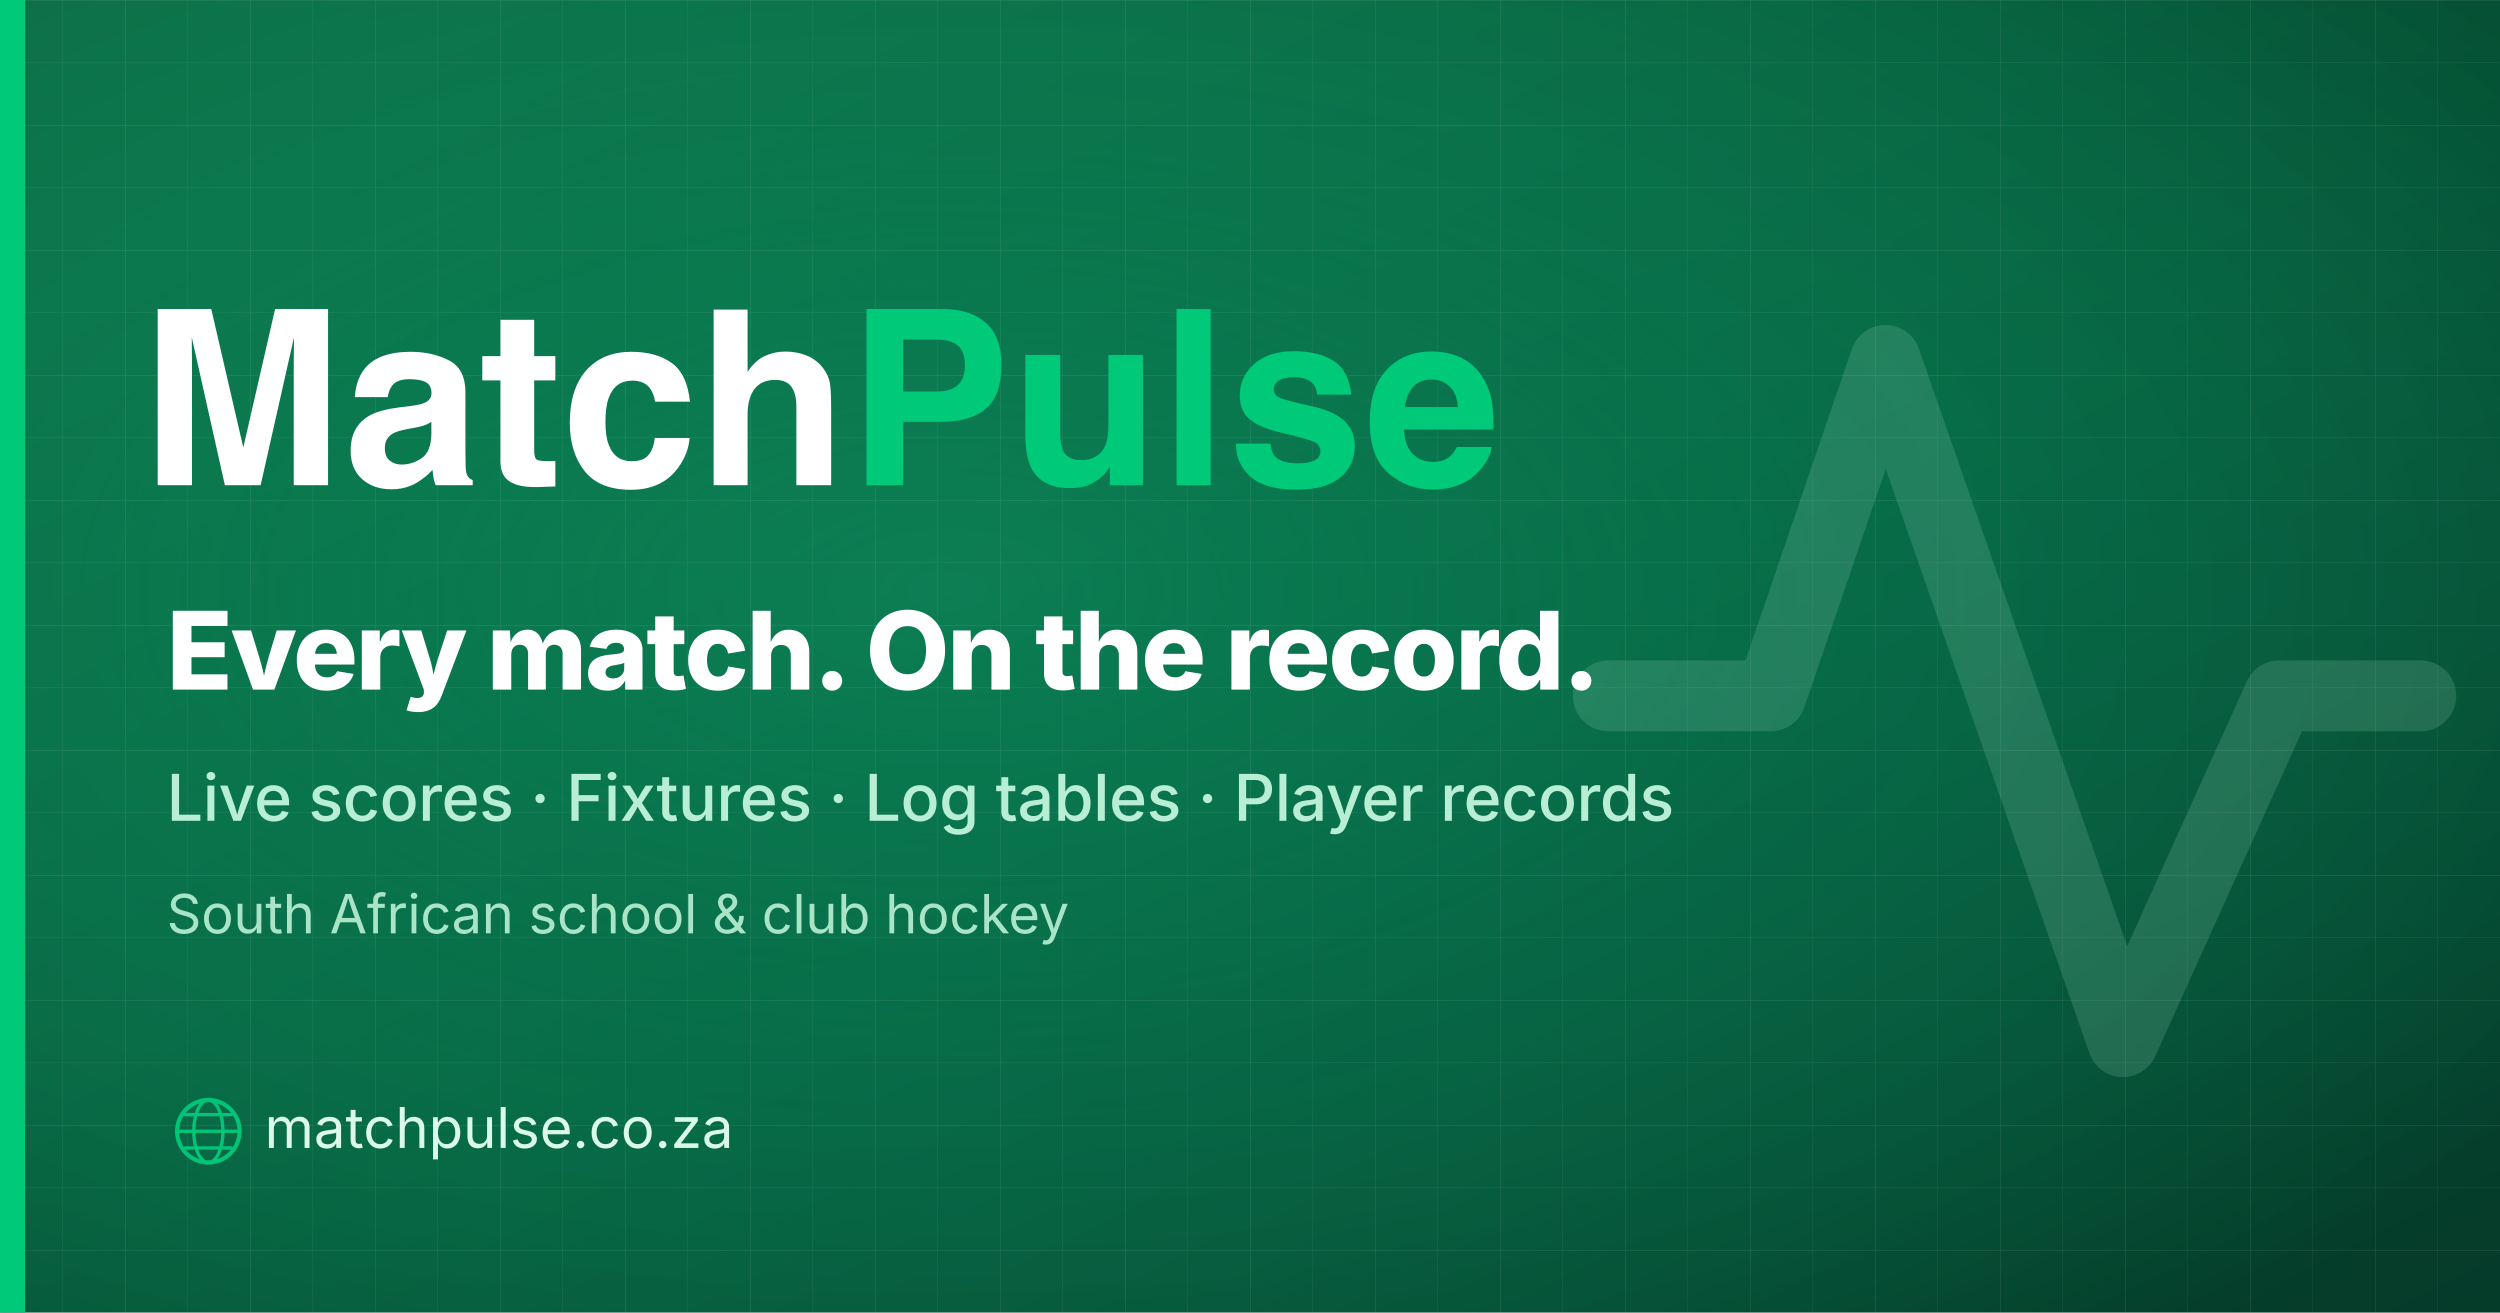
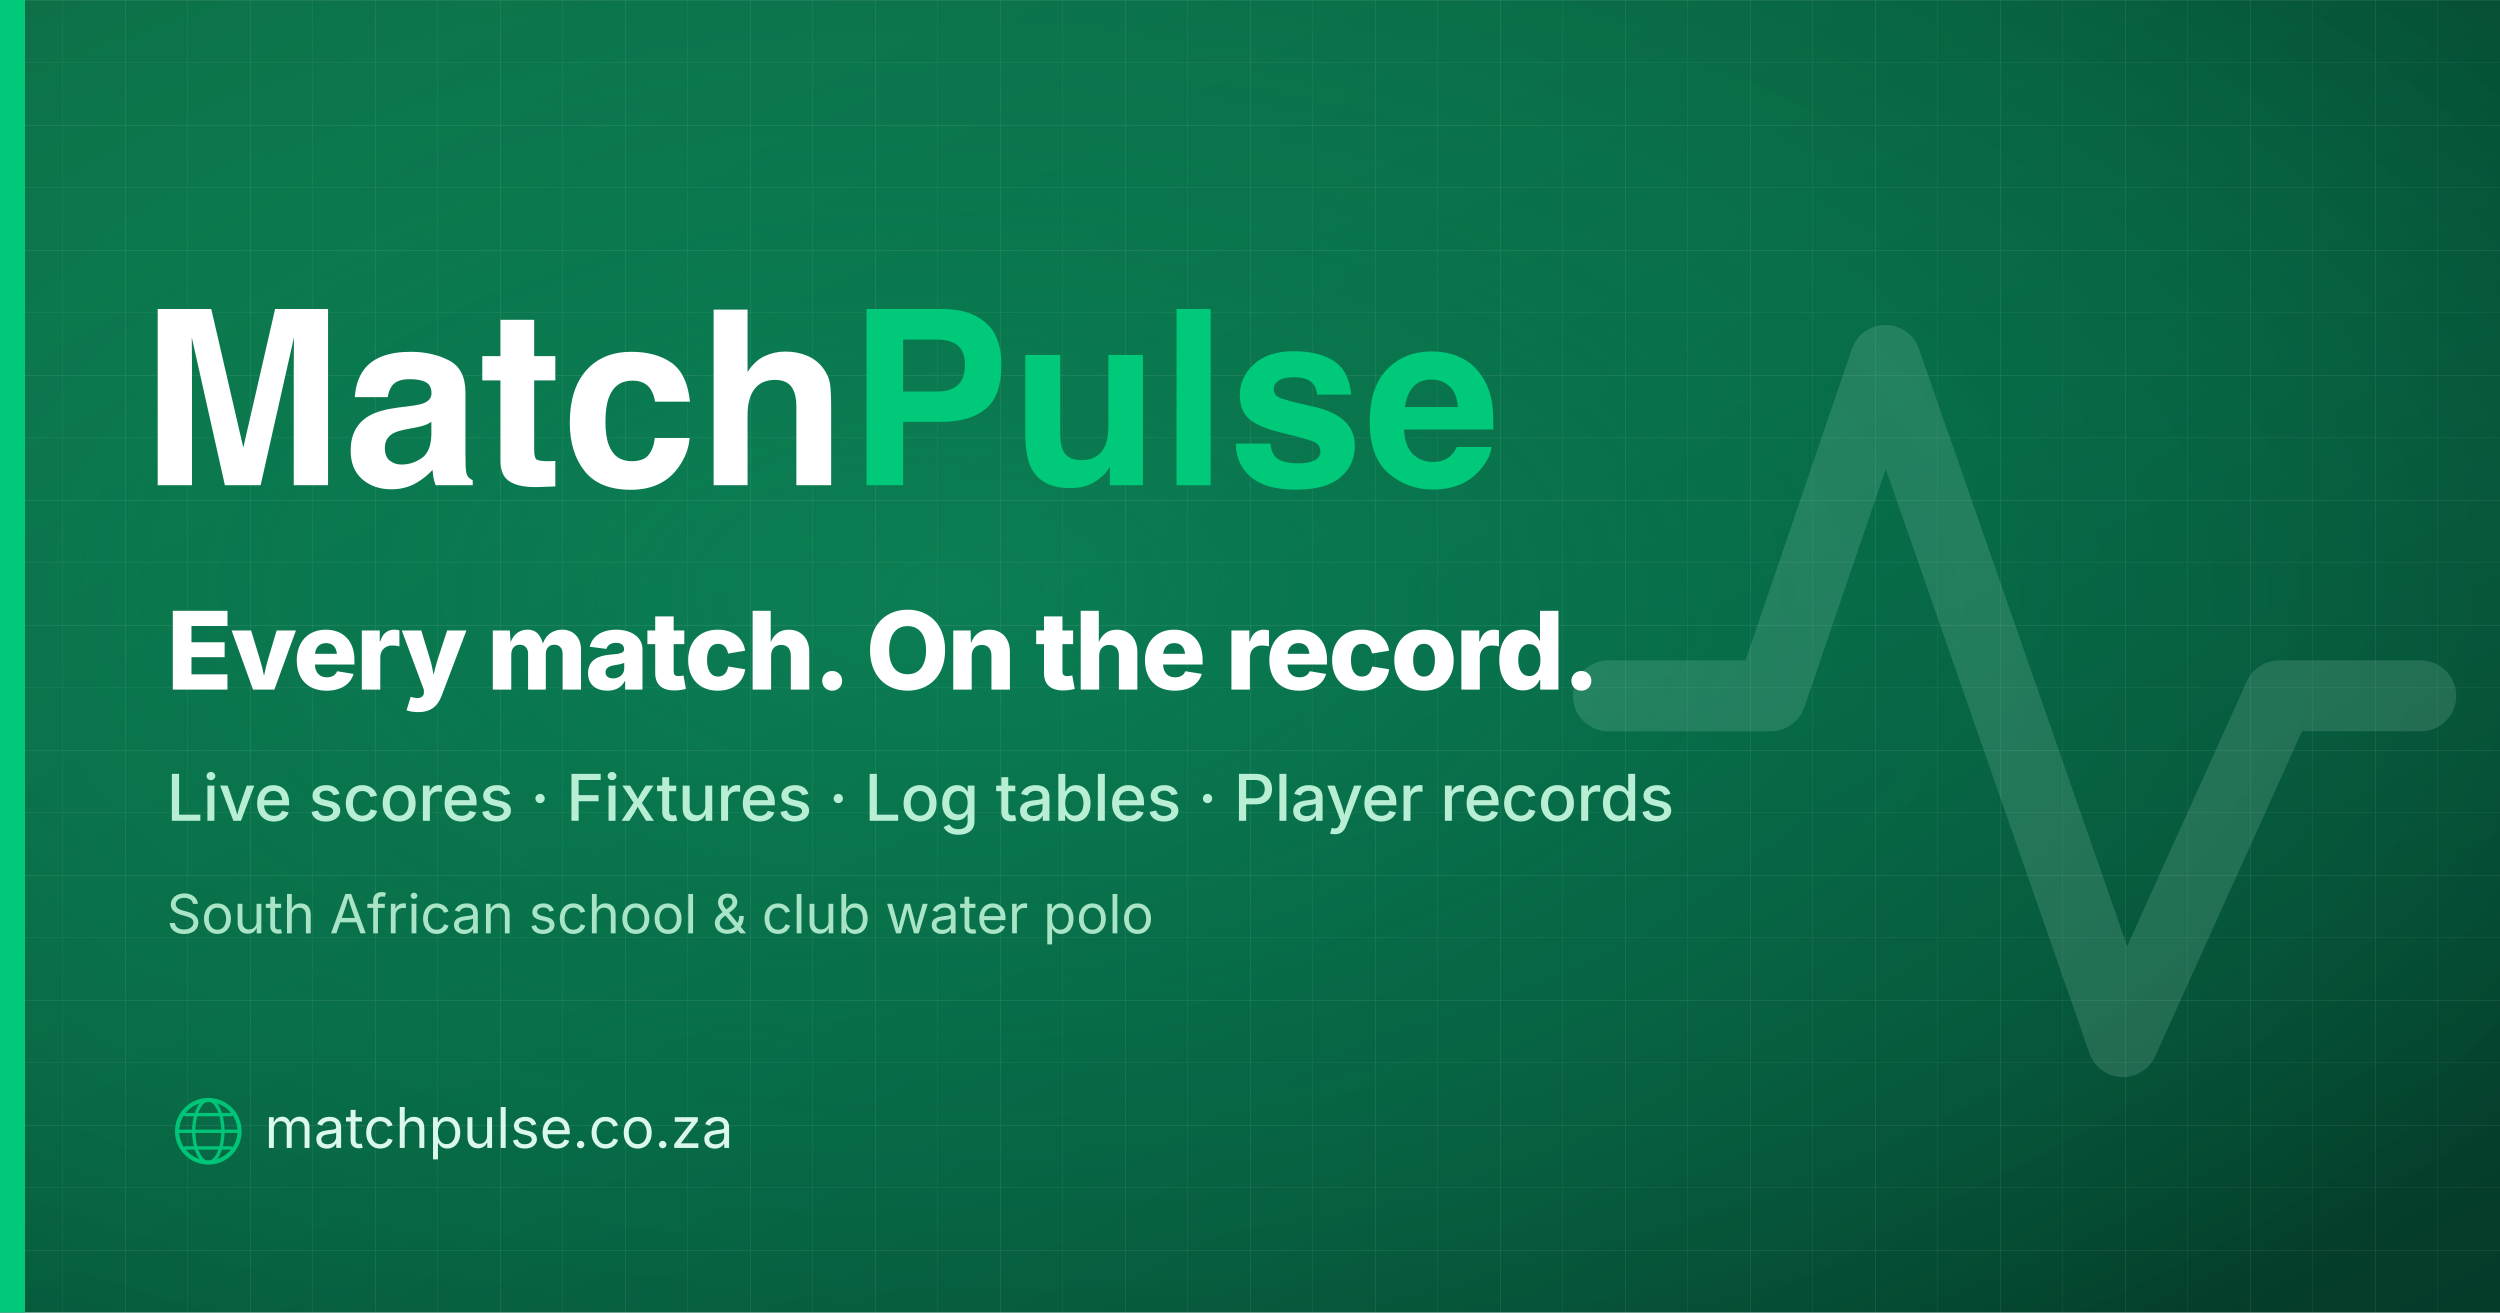
<svg xmlns="http://www.w3.org/2000/svg" width="1200" height="630" viewBox="0 0 1200 630" role="img" aria-labelledby="title desc">
  <defs>
    <linearGradient id="bg" x1="0" y1="0" x2="1" y2="1">
      <stop offset="0" stop-color="#0E7A4D" />
      <stop offset="0.55" stop-color="#076945" />
      <stop offset="1" stop-color="#064D36" />
    </linearGradient>
    <radialGradient id="glow" cx="38%" cy="45%" r="75%">
      <stop offset="0" stop-color="#13A874" stop-opacity="0.28" />
      <stop offset="0.48" stop-color="#089769" stop-opacity="0.10" />
      <stop offset="1" stop-color="#000000" stop-opacity="0.24" />
    </radialGradient>
    <pattern id="grid" width="60" height="60" patternUnits="userSpaceOnUse">
      <path d="M 60 0 L 0 0 0 60" fill="none" stroke="#FBFBFC" stroke-width="0.55" stroke-opacity="0.13" />
      <path d="M 30 0 L 30 60 M 0 30 L 60 30" fill="none" stroke="#FBFBFC" stroke-width="0.35" stroke-opacity="0.06" />
    </pattern>
  </defs>
  <rect width="1200" height="630" fill="url(#bg)" />
  <rect width="1200" height="630" fill="url(#glow)" />
  <rect width="1200" height="630" fill="url(#grid)" />
  <rect x="0" y="0" width="12" height="630" fill="#00C97A" />
  <path d="M 772 334 L 850 334 L 905 173 L 1019 500 L 1094 334 L 1162 334" fill="none" stroke="#FBFBFC" stroke-width="34" stroke-linecap="round" stroke-linejoin="round" stroke-opacity="0.12" />
  <path d="M 772 334 L 850 334 L 905 173 L 1019 500 L 1094 334 L 1162 334" fill="none" stroke="#00C97A" stroke-width="34" stroke-linecap="round" stroke-linejoin="round" stroke-opacity="0.035" />
  <g transform="translate(58 132) scale(0.82)">
    <path fill-rule="nonzero" fill="#FFFFFF" fill-opacity="1" d="M 41.664 123.062 L 21.578 123.062 L 21.578 19.906 L 52.93 19.906 L 71.688 101.02 L 90.301 19.906 L 121.305 19.906 L 121.305 123.062 L 101.219 123.062 L 101.219 53.289 C 101.219 51.281 101.242 48.473 101.289 44.855 C 101.336 41.238 101.359 38.453 101.359 36.492 L 81.836 123.062 L 60.91 123.062 L 41.523 36.492 C 41.523 38.453 41.547 41.238 41.594 44.855 C 41.641 48.473 41.664 51.281 41.664 53.289 Z M 41.664 123.062 " />
    <path fill-rule="nonzero" fill="#FFFFFF" fill-opacity="1" d="M 142.582 55.039 C 147.852 48.32 156.902 44.961 169.734 44.961 C 178.086 44.961 185.504 46.617 191.988 49.93 C 198.473 53.242 201.719 59.496 201.719 68.688 L 201.719 103.676 C 201.719 106.105 201.762 109.043 201.855 112.496 C 201.996 115.109 202.395 116.883 203.047 117.812 C 203.699 118.746 204.68 119.516 205.984 120.125 L 205.984 123.062 L 184.289 123.062 C 183.684 121.523 183.266 120.078 183.031 118.723 C 182.797 117.371 182.613 115.832 182.473 114.105 C 179.719 117.09 176.547 119.633 172.953 121.734 C 168.66 124.207 163.809 125.441 158.398 125.441 C 151.492 125.441 145.789 123.473 141.285 119.527 C 136.785 115.586 134.531 110 134.531 102.77 C 134.531 93.391 138.148 86.602 145.379 82.402 C 149.344 80.117 155.176 78.484 162.875 77.504 L 169.664 76.664 C 173.352 76.195 175.984 75.613 177.574 74.914 C 180.418 73.699 181.84 71.812 181.84 69.246 C 181.84 66.121 180.758 63.961 178.586 62.773 C 176.418 61.582 173.234 60.988 169.035 60.988 C 164.32 60.988 160.984 62.152 159.027 64.488 C 157.629 66.211 156.695 68.547 156.227 71.484 L 136.98 71.484 C 137.402 64.812 139.27 59.332 142.582 55.039 Z M 157.418 108.645 C 159.285 110.188 161.57 110.957 164.277 110.957 C 168.566 110.957 172.523 109.695 176.137 107.176 C 179.754 104.656 181.633 100.062 181.773 93.391 L 181.773 85.973 C 180.512 86.766 179.242 87.406 177.957 87.895 C 176.676 88.387 174.914 88.84 172.672 89.262 L 168.195 90.102 C 163.996 90.848 160.984 91.758 159.168 92.828 C 156.086 94.648 154.547 97.473 154.547 101.297 C 154.547 104.703 155.504 107.152 157.418 108.645 Z M 157.418 108.645 " />
    <path fill-rule="nonzero" fill="#FFFFFF" fill-opacity="1" d="M 254.344 108.855 L 254.344 123.762 L 244.898 124.113 C 235.473 124.438 229.035 122.805 225.582 119.215 C 223.344 116.93 222.223 113.406 222.223 108.645 L 222.223 61.688 L 211.586 61.688 L 211.586 47.48 L 222.223 47.48 L 222.223 26.207 L 241.957 26.207 L 241.957 47.48 L 254.344 47.48 L 254.344 61.688 L 241.957 61.688 L 241.957 101.996 C 241.957 105.125 242.355 107.07 243.148 107.84 C 243.941 108.613 246.367 108.996 250.426 108.996 C 251.031 108.996 251.672 108.984 252.352 108.961 C 253.027 108.938 253.691 108.902 254.344 108.855 Z M 254.344 108.855 " />
    <path fill-rule="nonzero" fill="#FFFFFF" fill-opacity="1" d="M 333.148 74.145 L 312.711 74.145 C 312.34 71.297 311.383 68.73 309.844 66.445 C 307.602 63.367 304.125 61.828 299.414 61.828 C 292.695 61.828 288.102 65.164 285.629 71.836 C 284.32 75.379 283.668 80.094 283.668 85.973 C 283.668 91.57 284.32 96.074 285.629 99.477 C 288.008 105.824 292.484 108.996 299.066 108.996 C 303.73 108.996 307.043 107.738 309.004 105.219 C 310.961 102.699 312.152 99.434 312.57 95.418 L 332.938 95.418 C 332.469 101.484 330.277 107.223 326.359 112.637 C 320.105 121.359 310.844 125.723 298.574 125.723 C 286.305 125.723 277.277 122.082 271.492 114.805 C 265.707 107.527 262.812 98.078 262.812 86.461 C 262.812 73.352 266.008 63.156 272.402 55.879 C 278.793 48.602 287.609 44.961 298.855 44.961 C 308.418 44.961 316.246 47.105 322.336 51.398 C 328.422 55.691 332.027 63.273 333.148 74.145 Z M 333.148 74.145 " />
    <path fill-rule="nonzero" fill="#FFFFFF" fill-opacity="1" d="M 415.797 78.273 L 415.797 123.062 L 395.434 123.062 L 395.434 76.664 C 395.434 72.559 394.734 69.246 393.332 66.727 C 391.512 63.18 388.062 61.406 382.977 61.406 C 377.703 61.406 373.703 63.168 370.973 66.691 C 368.242 70.215 366.879 75.242 366.879 81.773 L 366.879 123.062 L 347.004 123.062 L 347.004 20.258 L 366.879 20.258 L 366.879 56.719 C 369.773 52.285 373.121 49.195 376.922 47.445 C 380.723 45.695 384.727 44.82 388.926 44.82 C 393.637 44.82 397.918 45.637 401.766 47.27 C 405.613 48.902 408.777 51.398 411.25 54.758 C 413.348 57.605 414.633 60.531 415.098 63.543 C 415.562 66.551 415.797 71.461 415.797 78.273 Z M 415.797 78.273 " />
    <path fill-rule="nonzero" fill="#00C97A" fill-opacity="1" d="M 479.832 85.973 L 457.93 85.973 L 457.93 123.062 L 436.512 123.062 L 436.512 19.906 L 481.441 19.906 C 491.801 19.906 500.059 22.566 506.215 27.887 C 512.375 33.203 515.453 41.438 515.453 52.59 C 515.453 64.766 512.375 73.375 506.215 78.414 C 500.059 83.453 491.262 85.973 479.832 85.973 Z M 489.91 64.488 C 492.711 62.016 494.109 58.094 494.109 52.73 C 494.109 47.363 492.699 43.539 489.875 41.25 C 487.055 38.965 483.098 37.824 478.012 37.824 L 457.93 37.824 L 457.93 68.195 L 478.012 68.195 C 483.098 68.195 487.066 66.961 489.91 64.488 Z M 489.91 64.488 " />
    <path fill-rule="nonzero" fill="#00C97A" fill-opacity="1" d="M 578.93 112.285 C 578.742 112.52 578.277 113.219 577.531 114.387 C 576.785 115.551 575.898 116.578 574.871 117.465 C 571.746 120.266 568.723 122.176 565.809 123.203 C 562.891 124.23 559.473 124.742 555.555 124.742 C 544.266 124.742 536.66 120.684 532.742 112.566 C 530.547 108.086 529.453 101.484 529.453 92.762 L 529.453 46.781 L 549.887 46.781 L 549.887 92.762 C 549.887 97.098 550.398 100.363 551.426 102.559 C 553.246 106.43 556.816 108.367 562.133 108.367 C 568.945 108.367 573.613 105.613 576.129 100.109 C 577.438 97.121 578.09 93.18 578.09 88.281 L 578.09 46.781 L 598.316 46.781 L 598.316 123.062 L 578.93 123.062 Z M 578.93 112.285 " />
    <path fill-rule="nonzero" fill="#00C97A" fill-opacity="1" d="M 617.98 123.062 L 637.926 123.062 L 637.926 19.906 L 617.98 19.906 Z M 617.98 123.062 " />
    <path fill-rule="nonzero" fill="#00C97A" fill-opacity="1" d="M 709.941 50.281 C 715.91 54.105 719.34 60.684 720.227 70.016 L 700.281 70.016 C 700.004 67.449 699.277 65.418 698.113 63.926 C 695.918 61.219 692.188 59.867 686.914 59.867 C 682.578 59.867 679.484 60.543 677.641 61.898 C 675.801 63.25 674.879 64.836 674.879 66.656 C 674.879 68.941 675.859 70.598 677.816 71.625 C 679.777 72.699 686.707 74.539 698.602 77.152 C 706.535 79.02 712.484 81.844 716.449 85.621 C 720.367 89.449 722.328 94.23 722.328 99.969 C 722.328 107.527 719.516 113.695 713.895 118.48 C 708.273 123.262 699.582 125.652 687.824 125.652 C 675.836 125.652 666.98 123.121 661.266 118.059 C 655.551 112.996 652.691 106.547 652.691 98.707 L 672.918 98.707 C 673.34 102.254 674.25 104.773 675.648 106.266 C 678.121 108.926 682.691 110.258 689.363 110.258 C 693.285 110.258 696.398 109.672 698.707 108.508 C 701.016 107.34 702.172 105.59 702.172 103.258 C 702.172 101.02 701.238 99.316 699.371 98.148 C 697.508 96.98 690.578 94.977 678.586 92.129 C 669.957 89.984 663.867 87.301 660.32 84.082 C 656.777 80.91 655.004 76.336 655.004 70.363 C 655.004 63.32 657.766 57.266 663.297 52.203 C 668.824 47.141 676.605 44.609 686.637 44.609 C 696.152 44.609 703.922 46.5 709.941 50.281 Z M 709.941 50.281 " />
    <path fill-rule="nonzero" fill="#00C97A" fill-opacity="1" d="M 802.387 100.668 C 801.875 105.195 799.52 109.789 795.32 114.453 C 788.789 121.875 779.645 125.582 767.887 125.582 C 758.184 125.582 749.621 122.457 742.203 116.203 C 734.785 109.953 731.074 99.781 731.074 85.691 C 731.074 72.488 734.422 62.363 741.117 55.32 C 747.812 48.273 756.504 44.75 767.188 44.75 C 773.531 44.75 779.246 45.941 784.332 48.32 C 789.418 50.699 793.617 54.457 796.93 59.586 C 799.914 64.113 801.852 69.363 802.738 75.336 C 803.25 78.832 803.461 83.871 803.367 90.449 L 751.16 90.449 C 751.441 98.102 753.844 103.469 758.367 106.547 C 761.121 108.461 764.434 109.418 768.305 109.418 C 772.414 109.418 775.75 108.25 778.312 105.918 C 779.715 104.656 780.949 102.906 782.023 100.668 Z M 782.652 77.293 C 782.328 72.02 780.73 68.02 777.859 65.293 C 774.988 62.562 771.434 61.199 767.188 61.199 C 762.566 61.199 758.988 62.645 756.445 65.535 C 753.902 68.43 752.305 72.348 751.648 77.293 Z M 782.652 77.293 " />
  </g>
  <text x="80" y="331" font-family="Inter, 'Segoe UI', Arial, sans-serif" font-weight="800" font-size="52" letter-spacing="-1.1" fill="#FFFFFF">Every match. On the record.</text>
  <text x="80" y="394" font-family="Inter, 'Segoe UI', Arial, sans-serif" font-weight="500" font-size="31" letter-spacing="-0.2" fill="#B8EED3">Live scores · Fixtures · Log tables · Player records</text>
-   <text x="80" y="448" font-family="Inter, 'Segoe UI', Arial, sans-serif" font-weight="400" font-size="26" letter-spacing="-0.1" fill="#A9E4C7">South African school &amp; club hockey</text>
+   <text x="80" y="448" font-family="Inter, 'Segoe UI', Arial, sans-serif" font-weight="400" font-size="26" letter-spacing="-0.1" fill="#A9E4C7">South African school &amp; club water polo</text>
  <g transform="translate(80 523)" opacity="0.96">
    <circle cx="20" cy="20" r="15" fill="none" stroke="#00C97A" stroke-width="2" />
    <ellipse cx="20" cy="20" rx="7" ry="15" fill="none" stroke="#00C97A" stroke-width="1.6" />
    <path d="M 5 20 H 35 M 9 12 H 31 M 9 28 H 31" fill="none" stroke="#00C97A" stroke-width="1.6" stroke-linecap="round" />
    <text x="47" y="28" font-family="Inter, 'Segoe UI', Arial, sans-serif" font-weight="400" font-size="27" fill="#E4FFF1">matchpulse.co.za</text>
  </g>
</svg>
